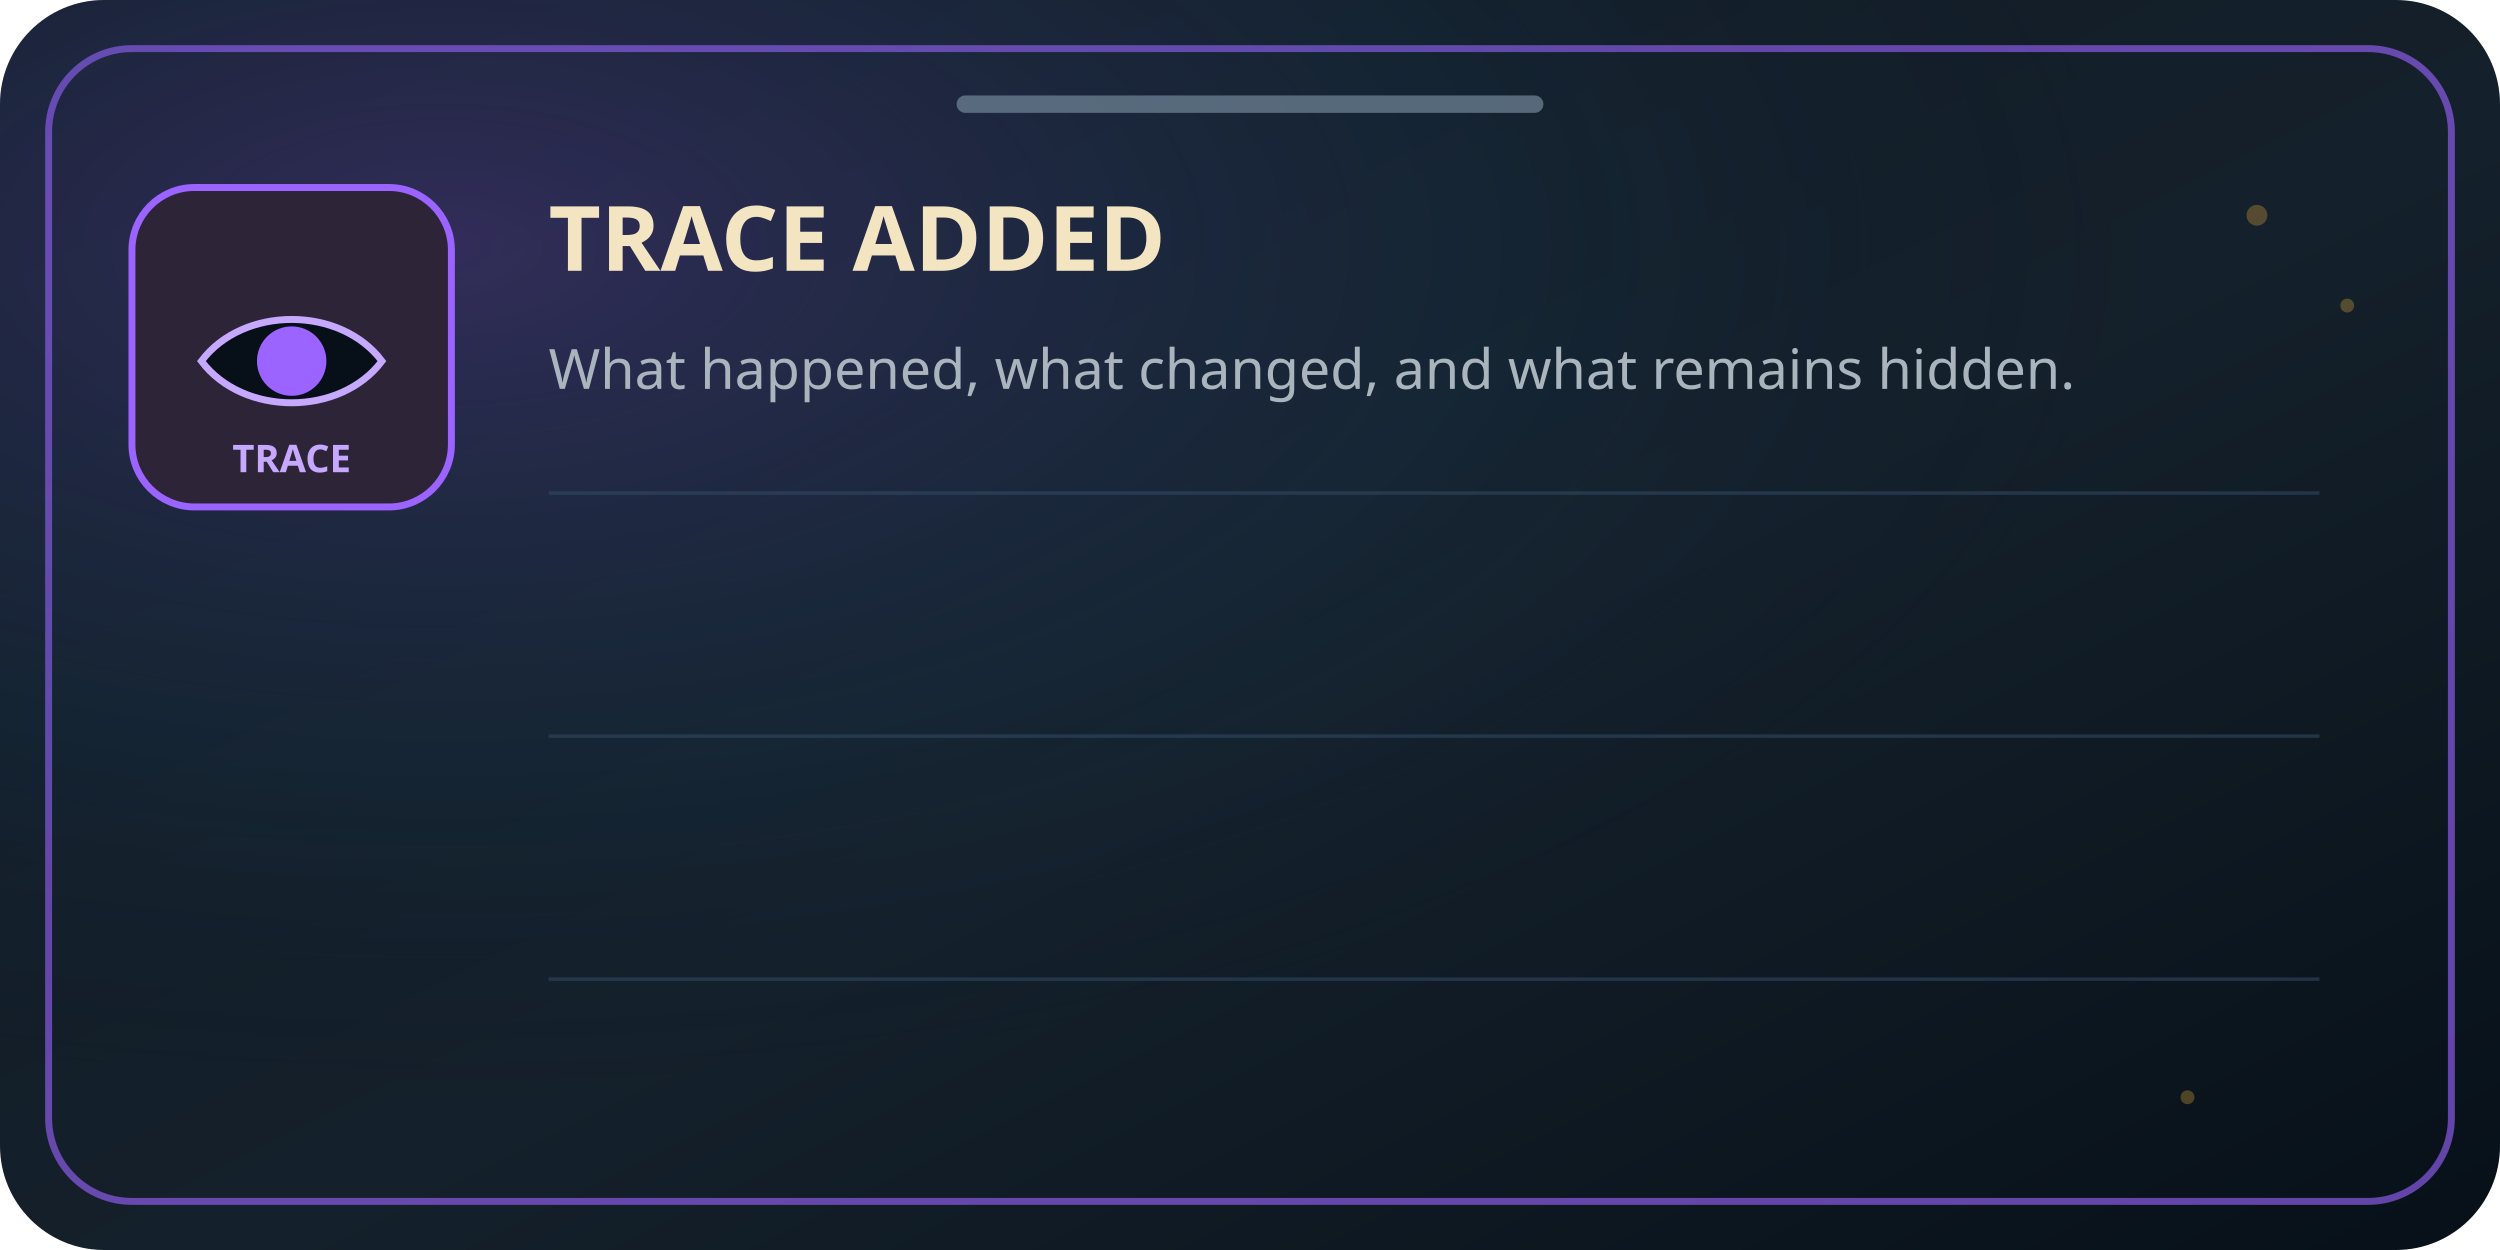
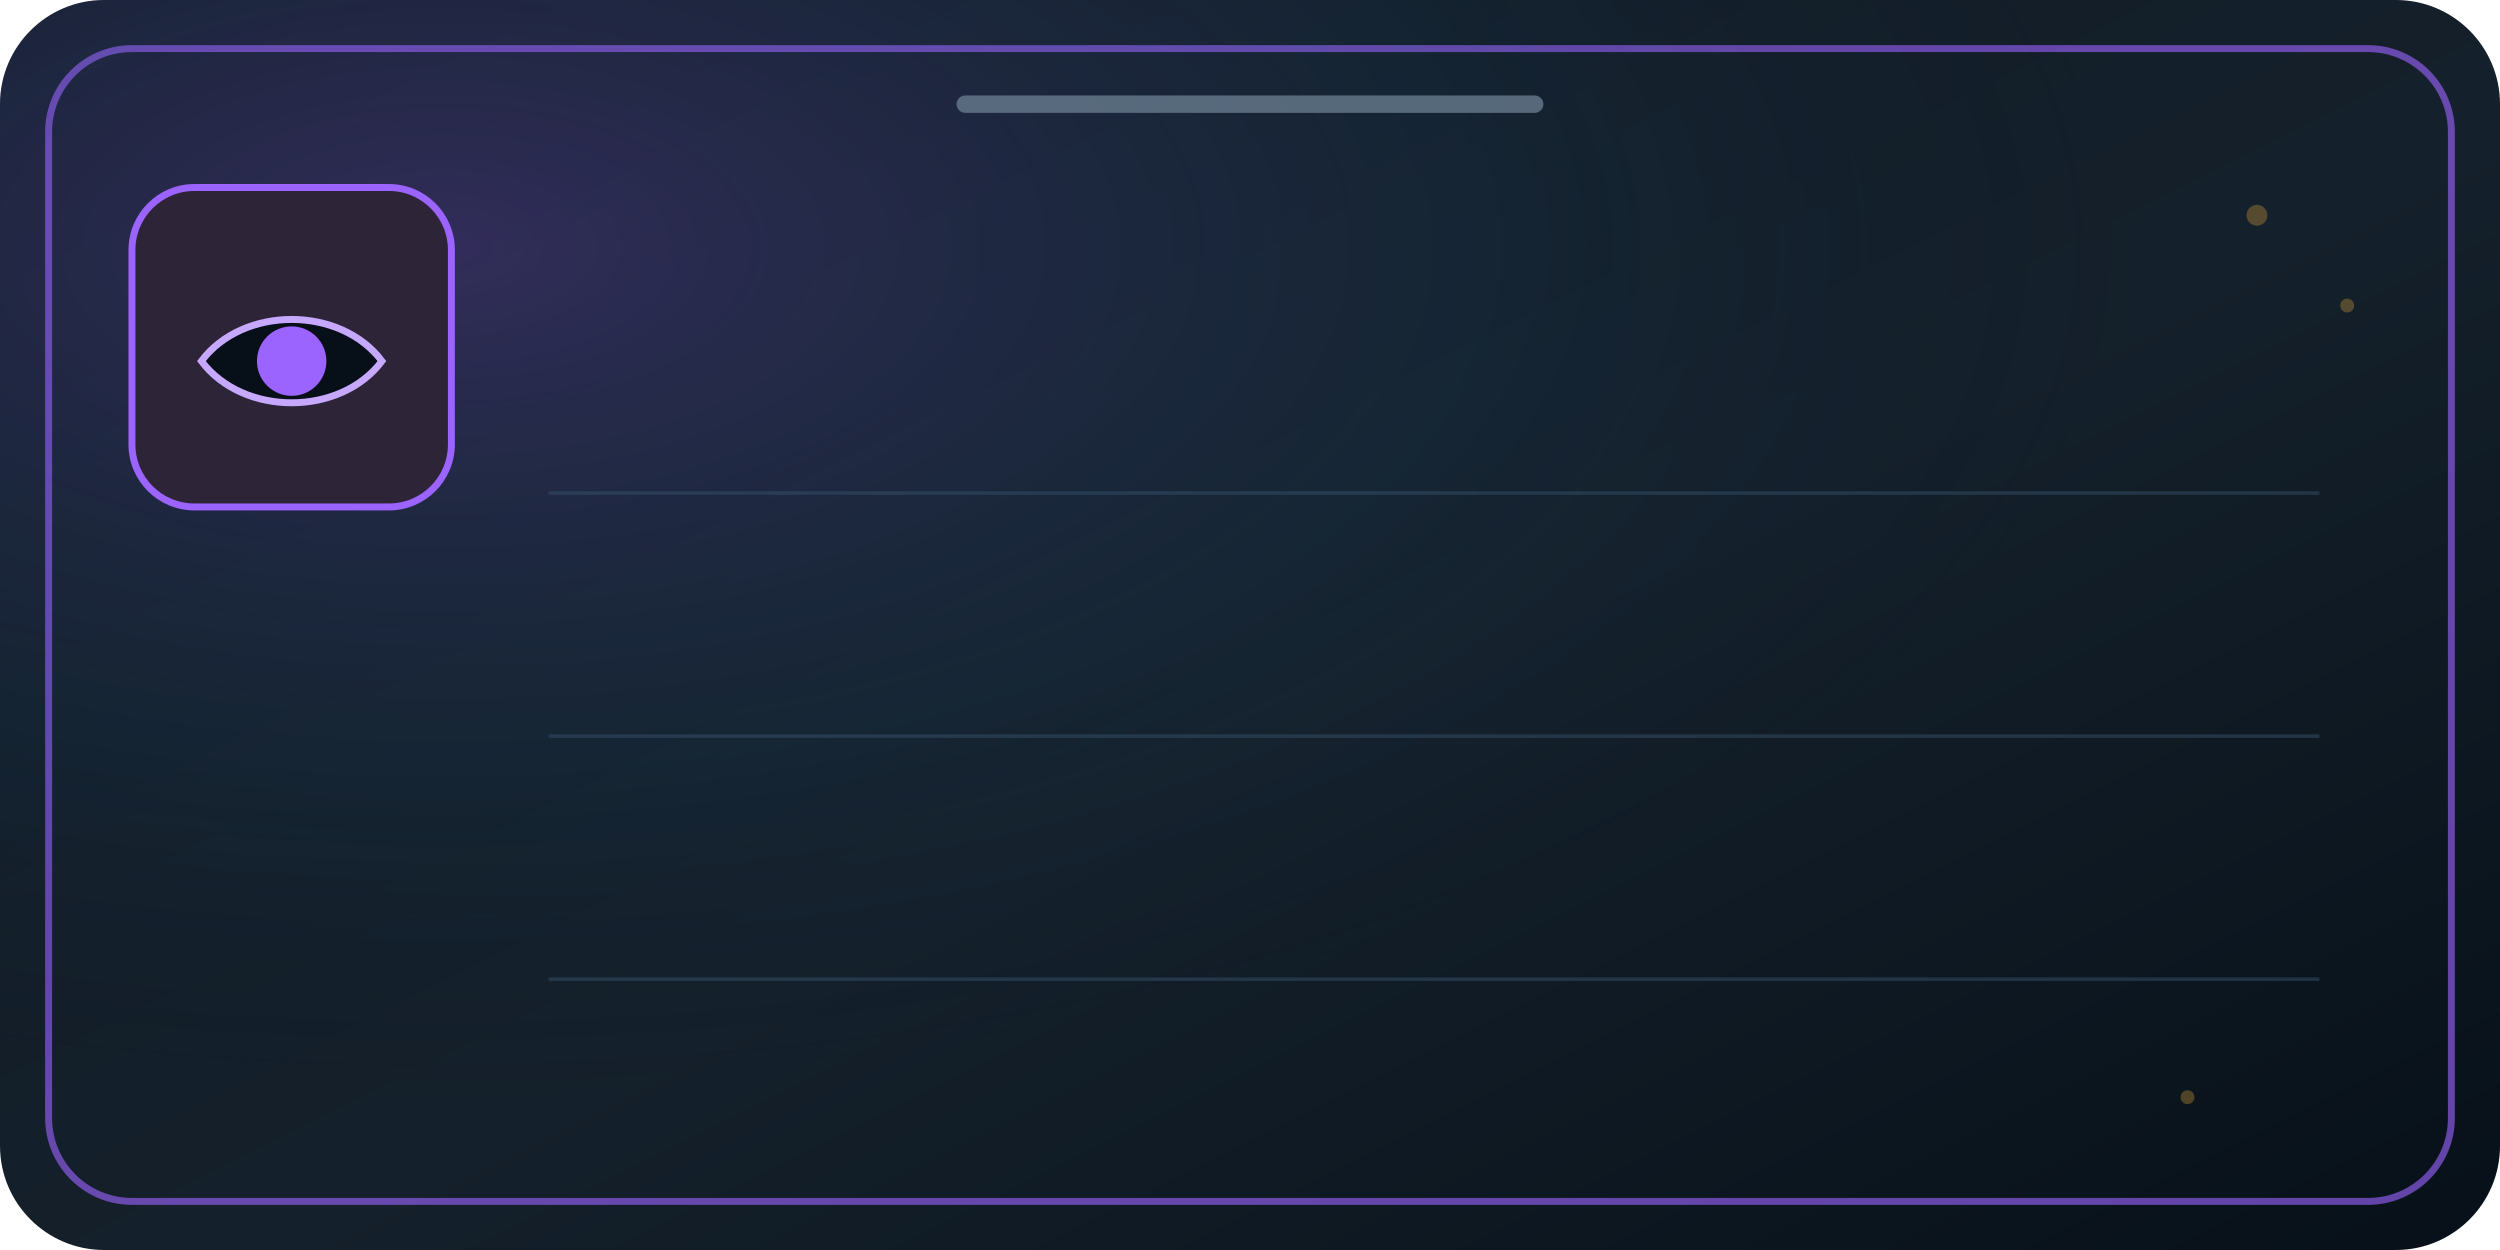
<svg xmlns="http://www.w3.org/2000/svg" width="720" height="360" viewBox="0 0 720 360" role="img" aria-label="Trace drawer frame">
  <defs>
    <linearGradient id="panel" x1="0" y1="0" x2="1" y2="1">
      <stop offset="0" stop-color="#101923" />
      <stop offset="0.55" stop-color="#14202b" />
      <stop offset="1" stop-color="#071018" />
    </linearGradient>
    <radialGradient id="glow" cx="18%" cy="20%" r="70%">
      <stop offset="0" stop-color="#9b63ff" stop-opacity="0.24" />
      <stop offset="0.6" stop-color="#2b5f8f" stop-opacity="0.1" />
      <stop offset="1" stop-color="#050b10" stop-opacity="0" />
    </radialGradient>
  </defs>
  <rect x="0" y="0" width="720" height="360" rx="30" fill="url(#panel)" />
  <rect x="14" y="14" width="692" height="332" rx="24" fill="none" stroke="#9b63ff" stroke-width="2" stroke-opacity="0.62" />
  <rect x="0" y="0" width="720" height="360" rx="30" fill="url(#glow)" />
  <path d="M278 30 H442" stroke="#6f8496" stroke-width="5" stroke-linecap="round" opacity="0.72" />
  <g transform="translate(38 54)">
    <rect width="92" height="92" rx="18" fill="#2d2438" stroke="#9b63ff" stroke-width="2" />
    <path d="M20 50 C32 34 60 34 72 50 C60 66 32 66 20 50Z" fill="#071018" stroke="#c6a9ff" stroke-width="2" />
    <circle cx="46" cy="50" r="10" fill="#9b63ff" />
-     <text x="46" y="82" text-anchor="middle" fill="#c6a9ff" font-family="system-ui, sans-serif" font-size="11" font-weight="700">TRACE</text>
  </g>
-   <text x="158" y="78" fill="#f3e4c2" font-family="system-ui, sans-serif" font-size="26" font-weight="700">TRACE ADDED</text>
-   <text x="158" y="112" fill="#aab4bd" font-family="system-ui, sans-serif" font-size="16">What happened, what changed, and what remains hidden.</text>
  <g stroke="#35506a" stroke-width="1" opacity="0.5">
    <line x1="158" y1="142" x2="668" y2="142" />
    <line x1="158" y1="212" x2="668" y2="212" />
    <line x1="158" y1="282" x2="668" y2="282" />
  </g>
  <g fill="#f2b33d" opacity="0.3">
    <circle cx="650" cy="62" r="3" />
    <circle cx="676" cy="88" r="2" />
    <circle cx="630" cy="316" r="2" />
  </g>
</svg>
